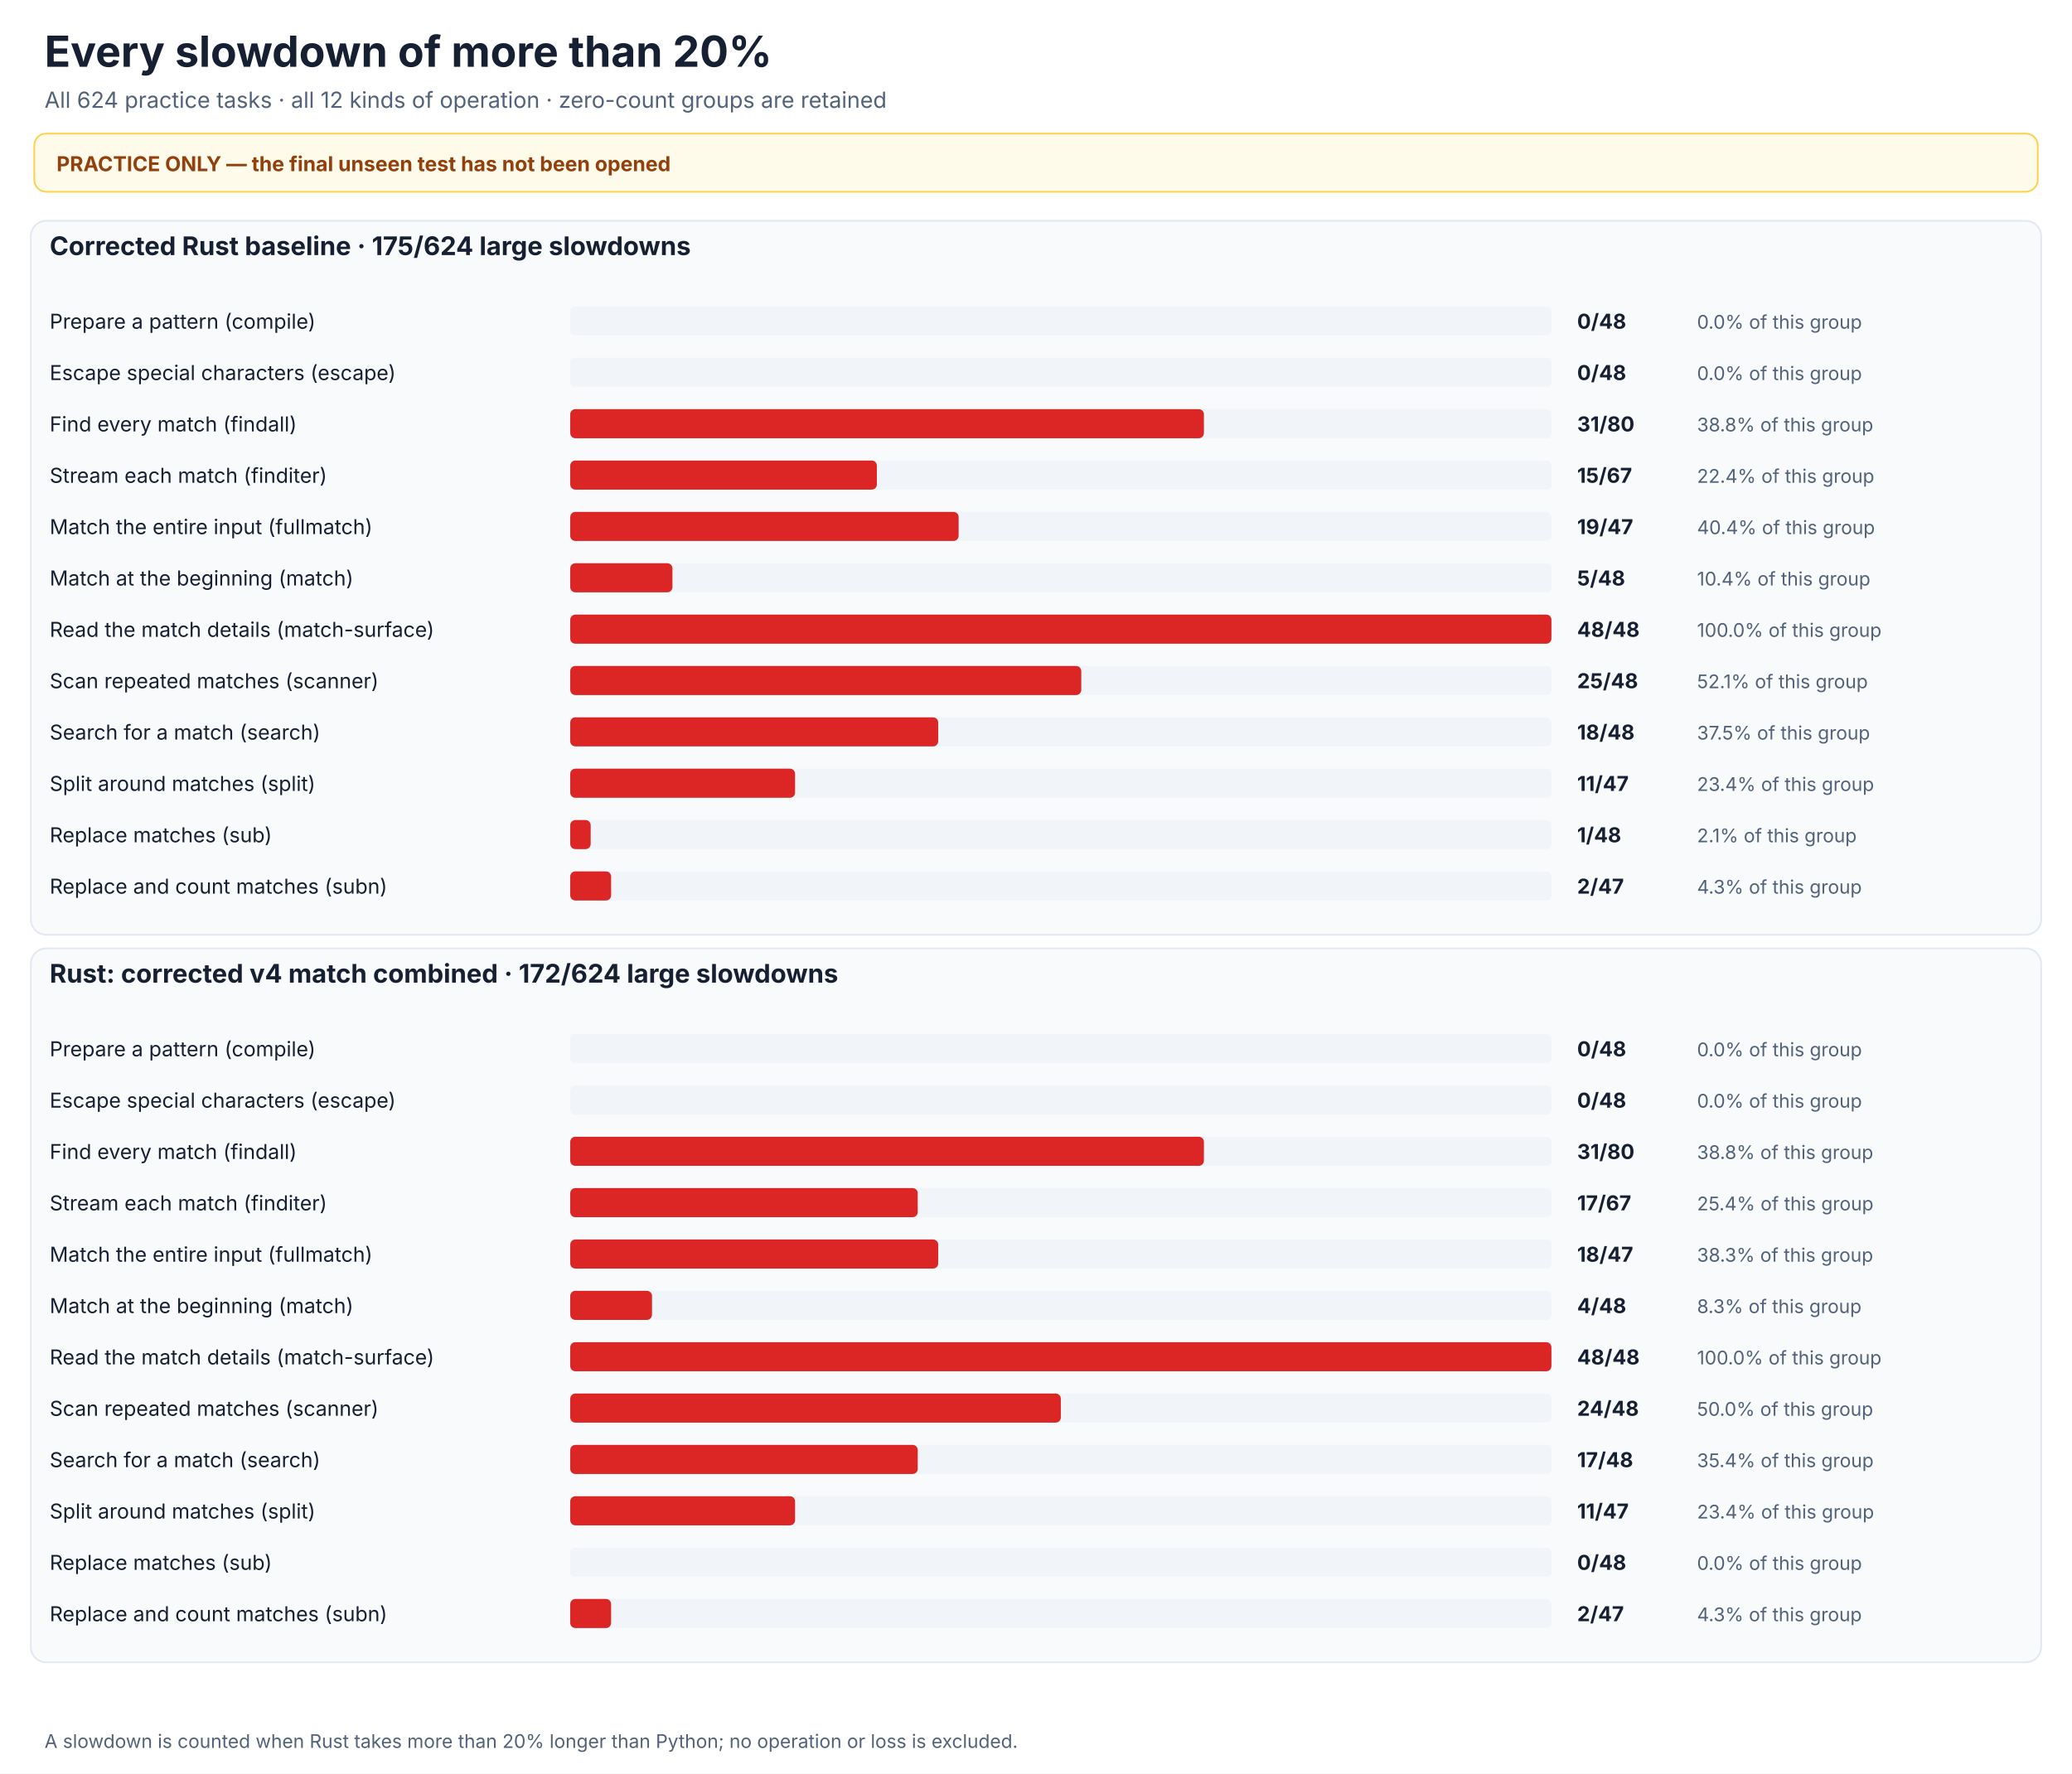
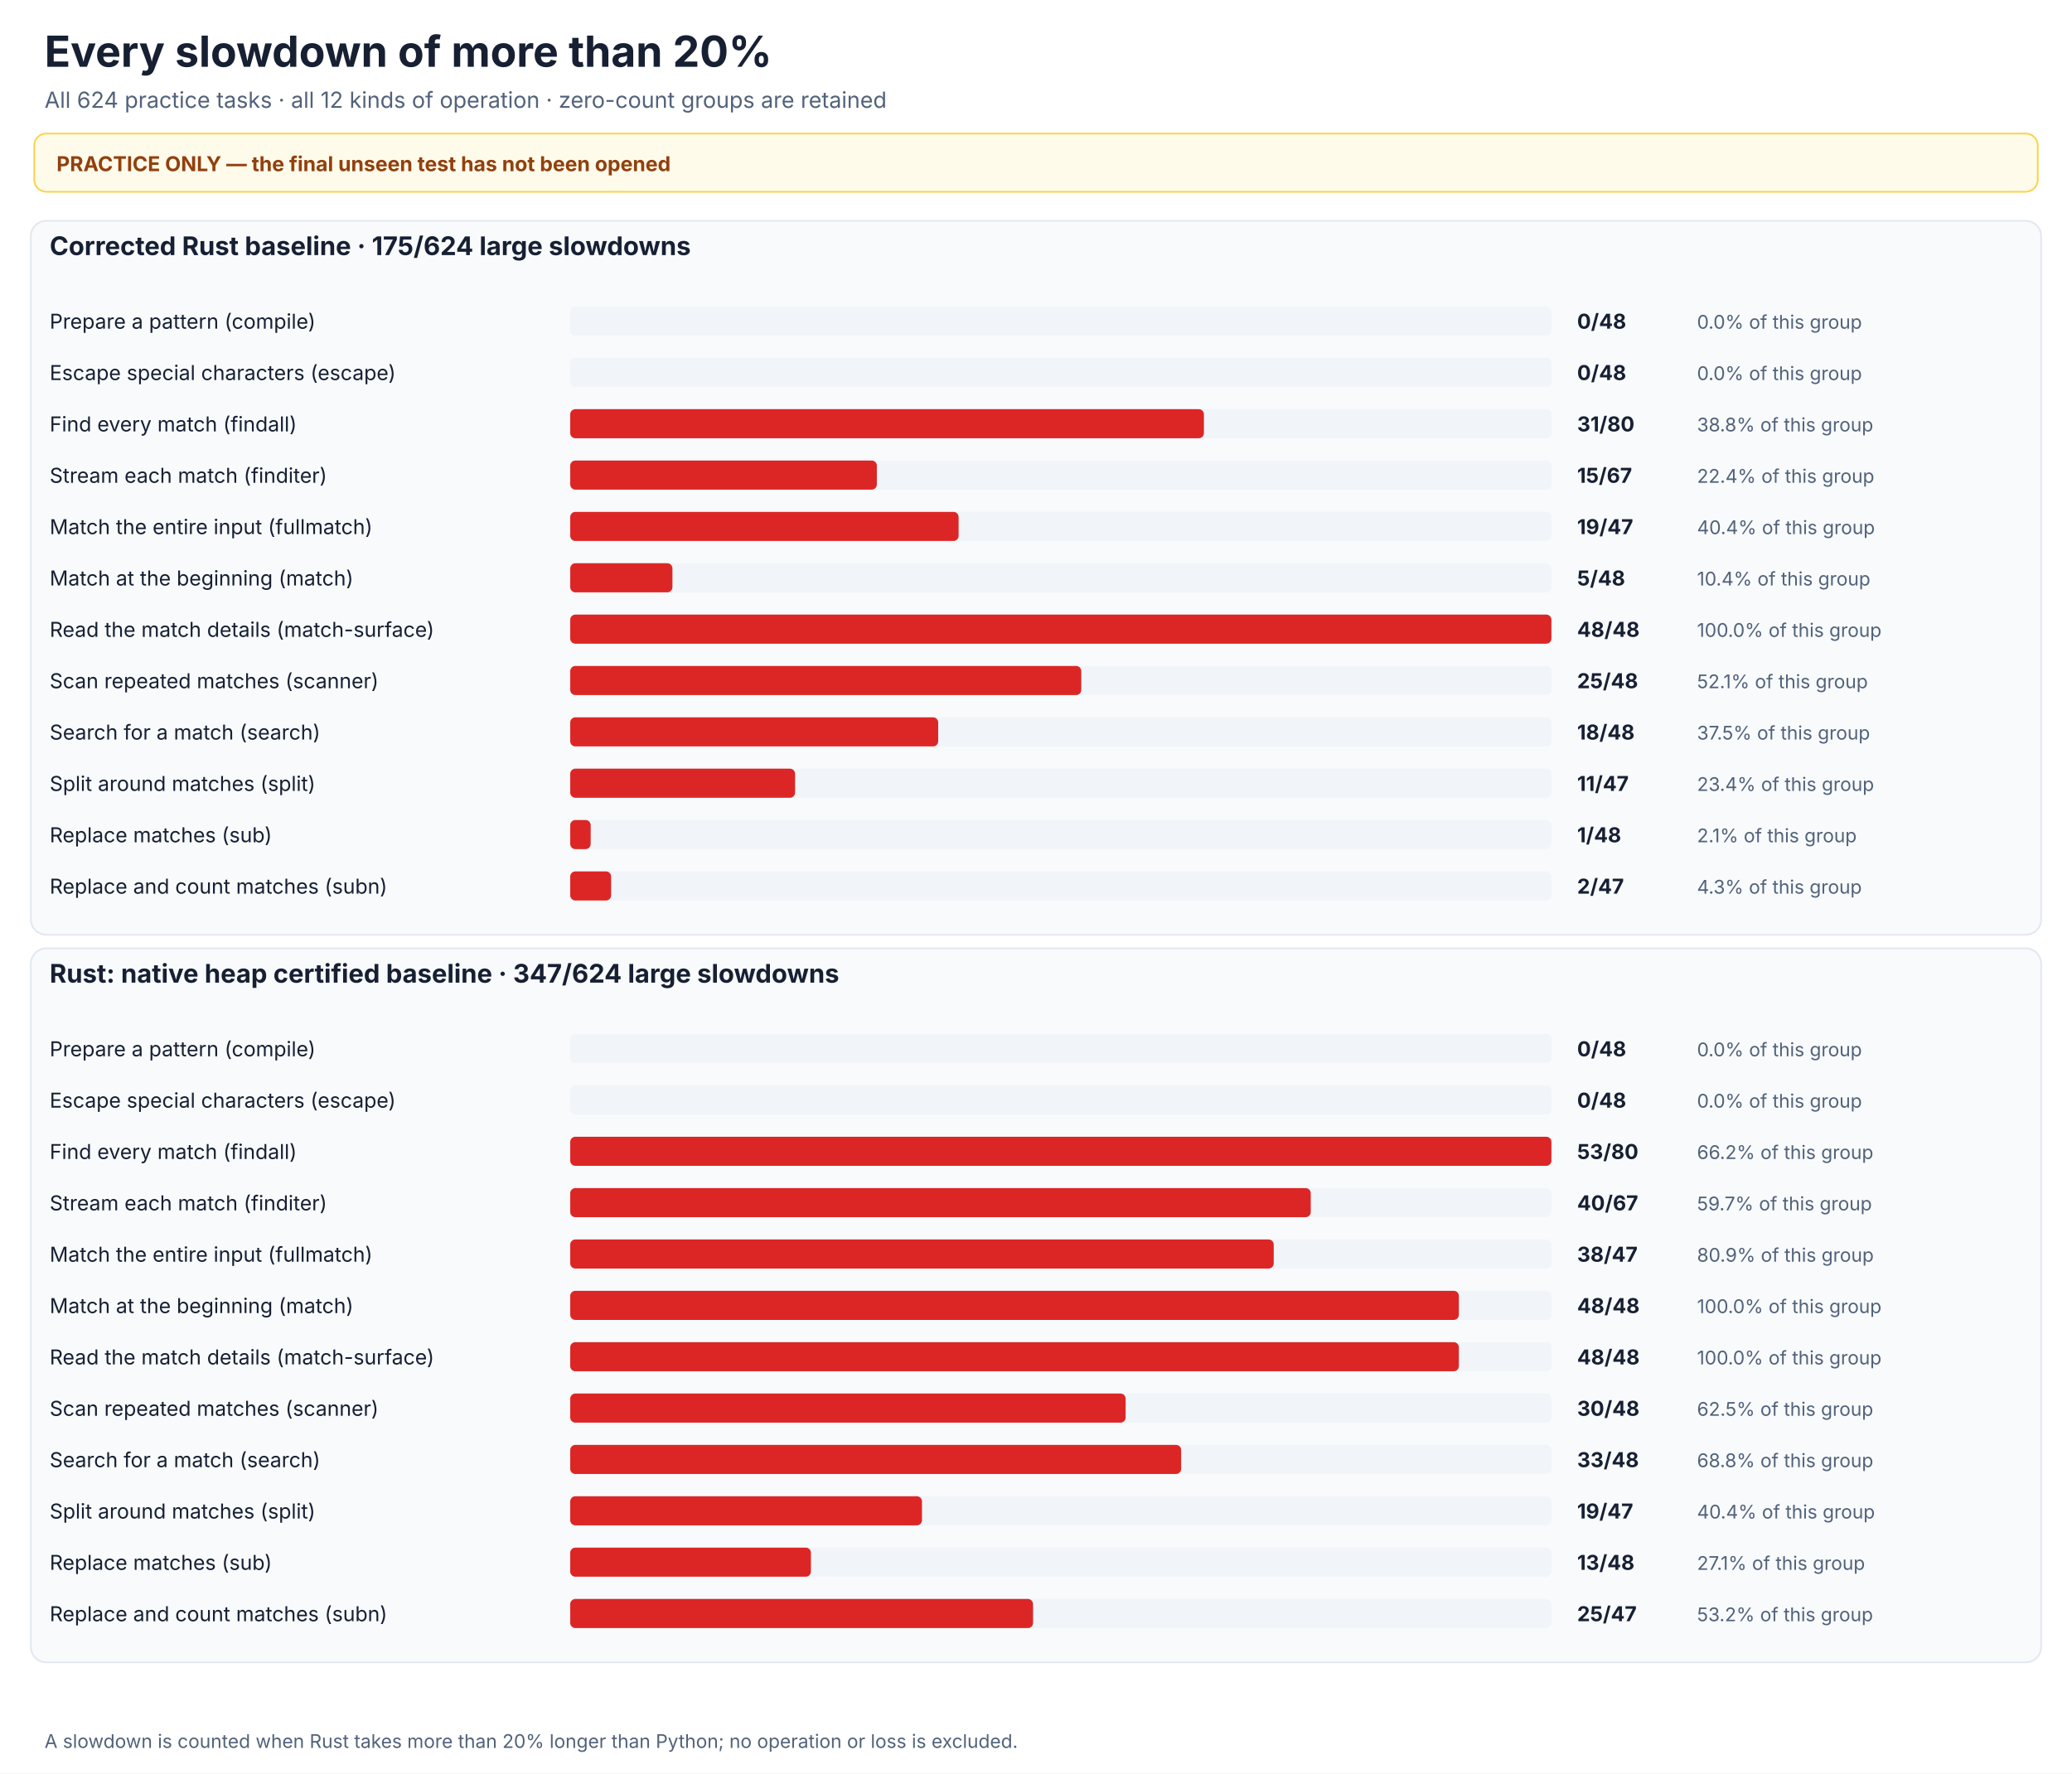
<svg xmlns="http://www.w3.org/2000/svg" width="1210" height="1036" viewBox="0 0 1210 1036" role="img" aria-label="Every slowdown of more than 20%">
  <rect width="100%" height="100%" fill="#ffffff" />
  <style>text{font-family:system-ui,-apple-system,BlinkMacSystemFont,"Segoe UI",sans-serif;fill:#172033}.title{font-size:25px;font-weight:750}.sub{font-size:13px;fill:#52627a}.head{font-size:15px;font-weight:700}.label{font-size:12px}.small{font-size:11px;fill:#52627a}.value{font-size:12px;font-weight:700}.tick{font-size:10.5px;fill:#64748b}.banner{font-size:12px;font-weight:700;fill:#92400e}.grid{stroke:#e2e8f0;stroke-width:1}.base{stroke:#475569;stroke-width:1.7}.panel{fill:#f8fafc;stroke:#e2e8f0;stroke-width:1}</style>
  <text x="26" y="39" class="title">Every slowdown of more than 20%</text>
  <text x="26" y="63" class="sub">All 624 practice tasks · all 12 kinds of operation · zero-count groups are retained</text>
  <rect x="20" y="78" width="1170" height="34" rx="7" fill="#fffbeb" stroke="#fcd34d" />
  <text x="33" y="100" class="banner">PRACTICE ONLY — the final unseen test has not been opened</text>
  <rect x="18" y="129" width="1174" height="417" rx="9" class="panel" />
  <text x="29" y="149" class="head">Corrected Rust baseline · 175/624 large slowdowns</text>
  <text x="29" y="192" class="label">Prepare a pattern (compile)</text>
  <rect x="333" y="179" width="573" height="17" rx="3" fill="#f1f5f9" />
  <rect x="333" y="179" width="0.00" height="17" rx="3" fill="#dc2626" />
  <text x="921" y="192" class="value">0/48</text>
  <text x="991" y="192" class="small">0.0% of this group</text>
  <text x="29" y="222" class="label">Escape special characters (escape)</text>
  <rect x="333" y="209" width="573" height="17" rx="3" fill="#f1f5f9" />
  <rect x="333" y="209" width="0.00" height="17" rx="3" fill="#dc2626" />
  <text x="921" y="222" class="value">0/48</text>
  <text x="991" y="222" class="small">0.0% of this group</text>
  <text x="29" y="252" class="label">Find every match (findall)</text>
  <rect x="333" y="239" width="573" height="17" rx="3" fill="#f1f5f9" />
  <rect x="333" y="239" width="370.06" height="17" rx="3" fill="#dc2626" />
  <text x="921" y="252" class="value">31/80</text>
  <text x="991" y="252" class="small">38.8% of this group</text>
  <text x="29" y="282" class="label">Stream each match (finditer)</text>
  <rect x="333" y="269" width="573" height="17" rx="3" fill="#f1f5f9" />
  <rect x="333" y="269" width="179.06" height="17" rx="3" fill="#dc2626" />
  <text x="921" y="282" class="value">15/67</text>
  <text x="991" y="282" class="small">22.4% of this group</text>
  <text x="29" y="312" class="label">Match the entire input (fullmatch)</text>
  <rect x="333" y="299" width="573" height="17" rx="3" fill="#f1f5f9" />
  <rect x="333" y="299" width="226.81" height="17" rx="3" fill="#dc2626" />
  <text x="921" y="312" class="value">19/47</text>
  <text x="991" y="312" class="small">40.4% of this group</text>
  <text x="29" y="342" class="label">Match at the beginning (match)</text>
  <rect x="333" y="329" width="573" height="17" rx="3" fill="#f1f5f9" />
  <rect x="333" y="329" width="59.69" height="17" rx="3" fill="#dc2626" />
  <text x="921" y="342" class="value">5/48</text>
  <text x="991" y="342" class="small">10.4% of this group</text>
  <text x="29" y="372" class="label">Read the match details (match-surface)</text>
  <rect x="333" y="359" width="573" height="17" rx="3" fill="#f1f5f9" />
  <rect x="333" y="359" width="573.00" height="17" rx="3" fill="#dc2626" />
  <text x="921" y="372" class="value">48/48</text>
  <text x="991" y="372" class="small">100.0% of this group</text>
  <text x="29" y="402" class="label">Scan repeated matches (scanner)</text>
  <rect x="333" y="389" width="573" height="17" rx="3" fill="#f1f5f9" />
  <rect x="333" y="389" width="298.44" height="17" rx="3" fill="#dc2626" />
  <text x="921" y="402" class="value">25/48</text>
  <text x="991" y="402" class="small">52.1% of this group</text>
  <text x="29" y="432" class="label">Search for a match (search)</text>
  <rect x="333" y="419" width="573" height="17" rx="3" fill="#f1f5f9" />
  <rect x="333" y="419" width="214.88" height="17" rx="3" fill="#dc2626" />
  <text x="921" y="432" class="value">18/48</text>
  <text x="991" y="432" class="small">37.5% of this group</text>
  <text x="29" y="462" class="label">Split around matches (split)</text>
  <rect x="333" y="449" width="573" height="17" rx="3" fill="#f1f5f9" />
  <rect x="333" y="449" width="131.31" height="17" rx="3" fill="#dc2626" />
  <text x="921" y="462" class="value">11/47</text>
  <text x="991" y="462" class="small">23.4% of this group</text>
  <text x="29" y="492" class="label">Replace matches (sub)</text>
  <rect x="333" y="479" width="573" height="17" rx="3" fill="#f1f5f9" />
  <rect x="333" y="479" width="11.94" height="17" rx="3" fill="#dc2626" />
  <text x="921" y="492" class="value">1/48</text>
  <text x="991" y="492" class="small">2.1% of this group</text>
  <text x="29" y="522" class="label">Replace and count matches (subn)</text>
  <rect x="333" y="509" width="573" height="17" rx="3" fill="#f1f5f9" />
  <rect x="333" y="509" width="23.88" height="17" rx="3" fill="#dc2626" />
  <text x="921" y="522" class="value">2/47</text>
  <text x="991" y="522" class="small">4.3% of this group</text>
  <rect x="18" y="554" width="1174" height="417" rx="9" class="panel" />
-   <text x="29" y="574" class="head">Rust: corrected v4 match combined · 172/624 large slowdowns</text>
+   <text x="29" y="574" class="head">Rust: native heap certified baseline · 347/624 large slowdowns</text>
  <text x="29" y="617" class="label">Prepare a pattern (compile)</text>
  <rect x="333" y="604" width="573" height="17" rx="3" fill="#f1f5f9" />
  <rect x="333" y="604" width="0.00" height="17" rx="3" fill="#dc2626" />
  <text x="921" y="617" class="value">0/48</text>
  <text x="991" y="617" class="small">0.0% of this group</text>
  <text x="29" y="647" class="label">Escape special characters (escape)</text>
  <rect x="333" y="634" width="573" height="17" rx="3" fill="#f1f5f9" />
  <rect x="333" y="634" width="0.00" height="17" rx="3" fill="#dc2626" />
  <text x="921" y="647" class="value">0/48</text>
  <text x="991" y="647" class="small">0.0% of this group</text>
  <text x="29" y="677" class="label">Find every match (findall)</text>
  <rect x="333" y="664" width="573" height="17" rx="3" fill="#f1f5f9" />
-   <rect x="333" y="664" width="370.06" height="17" rx="3" fill="#dc2626" />
-   <text x="921" y="677" class="value">31/80</text>
-   <text x="991" y="677" class="small">38.8% of this group</text>
+   <rect x="333" y="664" width="573.00" height="17" rx="3" fill="#dc2626" />
+   <text x="921" y="677" class="value">53/80</text>
+   <text x="991" y="677" class="small">66.2% of this group</text>
  <text x="29" y="707" class="label">Stream each match (finditer)</text>
  <rect x="333" y="694" width="573" height="17" rx="3" fill="#f1f5f9" />
-   <rect x="333" y="694" width="202.94" height="17" rx="3" fill="#dc2626" />
-   <text x="921" y="707" class="value">17/67</text>
-   <text x="991" y="707" class="small">25.4% of this group</text>
+   <rect x="333" y="694" width="432.45" height="17" rx="3" fill="#dc2626" />
+   <text x="921" y="707" class="value">40/67</text>
+   <text x="991" y="707" class="small">59.7% of this group</text>
  <text x="29" y="737" class="label">Match the entire input (fullmatch)</text>
  <rect x="333" y="724" width="573" height="17" rx="3" fill="#f1f5f9" />
-   <rect x="333" y="724" width="214.88" height="17" rx="3" fill="#dc2626" />
-   <text x="921" y="737" class="value">18/47</text>
-   <text x="991" y="737" class="small">38.3% of this group</text>
+   <rect x="333" y="724" width="410.83" height="17" rx="3" fill="#dc2626" />
+   <text x="921" y="737" class="value">38/47</text>
+   <text x="991" y="737" class="small">80.9% of this group</text>
  <text x="29" y="767" class="label">Match at the beginning (match)</text>
  <rect x="333" y="754" width="573" height="17" rx="3" fill="#f1f5f9" />
-   <rect x="333" y="754" width="47.75" height="17" rx="3" fill="#dc2626" />
-   <text x="921" y="767" class="value">4/48</text>
-   <text x="991" y="767" class="small">8.3% of this group</text>
+   <rect x="333" y="754" width="518.94" height="17" rx="3" fill="#dc2626" />
+   <text x="921" y="767" class="value">48/48</text>
+   <text x="991" y="767" class="small">100.0% of this group</text>
  <text x="29" y="797" class="label">Read the match details (match-surface)</text>
  <rect x="333" y="784" width="573" height="17" rx="3" fill="#f1f5f9" />
-   <rect x="333" y="784" width="573.00" height="17" rx="3" fill="#dc2626" />
+   <rect x="333" y="784" width="518.94" height="17" rx="3" fill="#dc2626" />
  <text x="921" y="797" class="value">48/48</text>
  <text x="991" y="797" class="small">100.0% of this group</text>
  <text x="29" y="827" class="label">Scan repeated matches (scanner)</text>
  <rect x="333" y="814" width="573" height="17" rx="3" fill="#f1f5f9" />
-   <rect x="333" y="814" width="286.50" height="17" rx="3" fill="#dc2626" />
-   <text x="921" y="827" class="value">24/48</text>
-   <text x="991" y="827" class="small">50.0% of this group</text>
+   <rect x="333" y="814" width="324.34" height="17" rx="3" fill="#dc2626" />
+   <text x="921" y="827" class="value">30/48</text>
+   <text x="991" y="827" class="small">62.5% of this group</text>
  <text x="29" y="857" class="label">Search for a match (search)</text>
  <rect x="333" y="844" width="573" height="17" rx="3" fill="#f1f5f9" />
-   <rect x="333" y="844" width="202.94" height="17" rx="3" fill="#dc2626" />
-   <text x="921" y="857" class="value">17/48</text>
-   <text x="991" y="857" class="small">35.4% of this group</text>
+   <rect x="333" y="844" width="356.77" height="17" rx="3" fill="#dc2626" />
+   <text x="921" y="857" class="value">33/48</text>
+   <text x="991" y="857" class="small">68.8% of this group</text>
  <text x="29" y="887" class="label">Split around matches (split)</text>
  <rect x="333" y="874" width="573" height="17" rx="3" fill="#f1f5f9" />
-   <rect x="333" y="874" width="131.31" height="17" rx="3" fill="#dc2626" />
-   <text x="921" y="887" class="value">11/47</text>
-   <text x="991" y="887" class="small">23.4% of this group</text>
+   <rect x="333" y="874" width="205.42" height="17" rx="3" fill="#dc2626" />
+   <text x="921" y="887" class="value">19/47</text>
+   <text x="991" y="887" class="small">40.4% of this group</text>
  <text x="29" y="917" class="label">Replace matches (sub)</text>
  <rect x="333" y="904" width="573" height="17" rx="3" fill="#f1f5f9" />
-   <rect x="333" y="904" width="0.00" height="17" rx="3" fill="#dc2626" />
-   <text x="921" y="917" class="value">0/48</text>
-   <text x="991" y="917" class="small">0.0% of this group</text>
+   <rect x="333" y="904" width="140.55" height="17" rx="3" fill="#dc2626" />
+   <text x="921" y="917" class="value">13/48</text>
+   <text x="991" y="917" class="small">27.1% of this group</text>
  <text x="29" y="947" class="label">Replace and count matches (subn)</text>
  <rect x="333" y="934" width="573" height="17" rx="3" fill="#f1f5f9" />
-   <rect x="333" y="934" width="23.88" height="17" rx="3" fill="#dc2626" />
-   <text x="921" y="947" class="value">2/47</text>
-   <text x="991" y="947" class="small">4.3% of this group</text>
+   <rect x="333" y="934" width="270.28" height="17" rx="3" fill="#dc2626" />
+   <text x="921" y="947" class="value">25/47</text>
+   <text x="991" y="947" class="small">53.2% of this group</text>
  <text x="26" y="1021" class="small">A slowdown is counted when Rust takes more than 20% longer than Python; no operation or loss is excluded.</text>
</svg>
